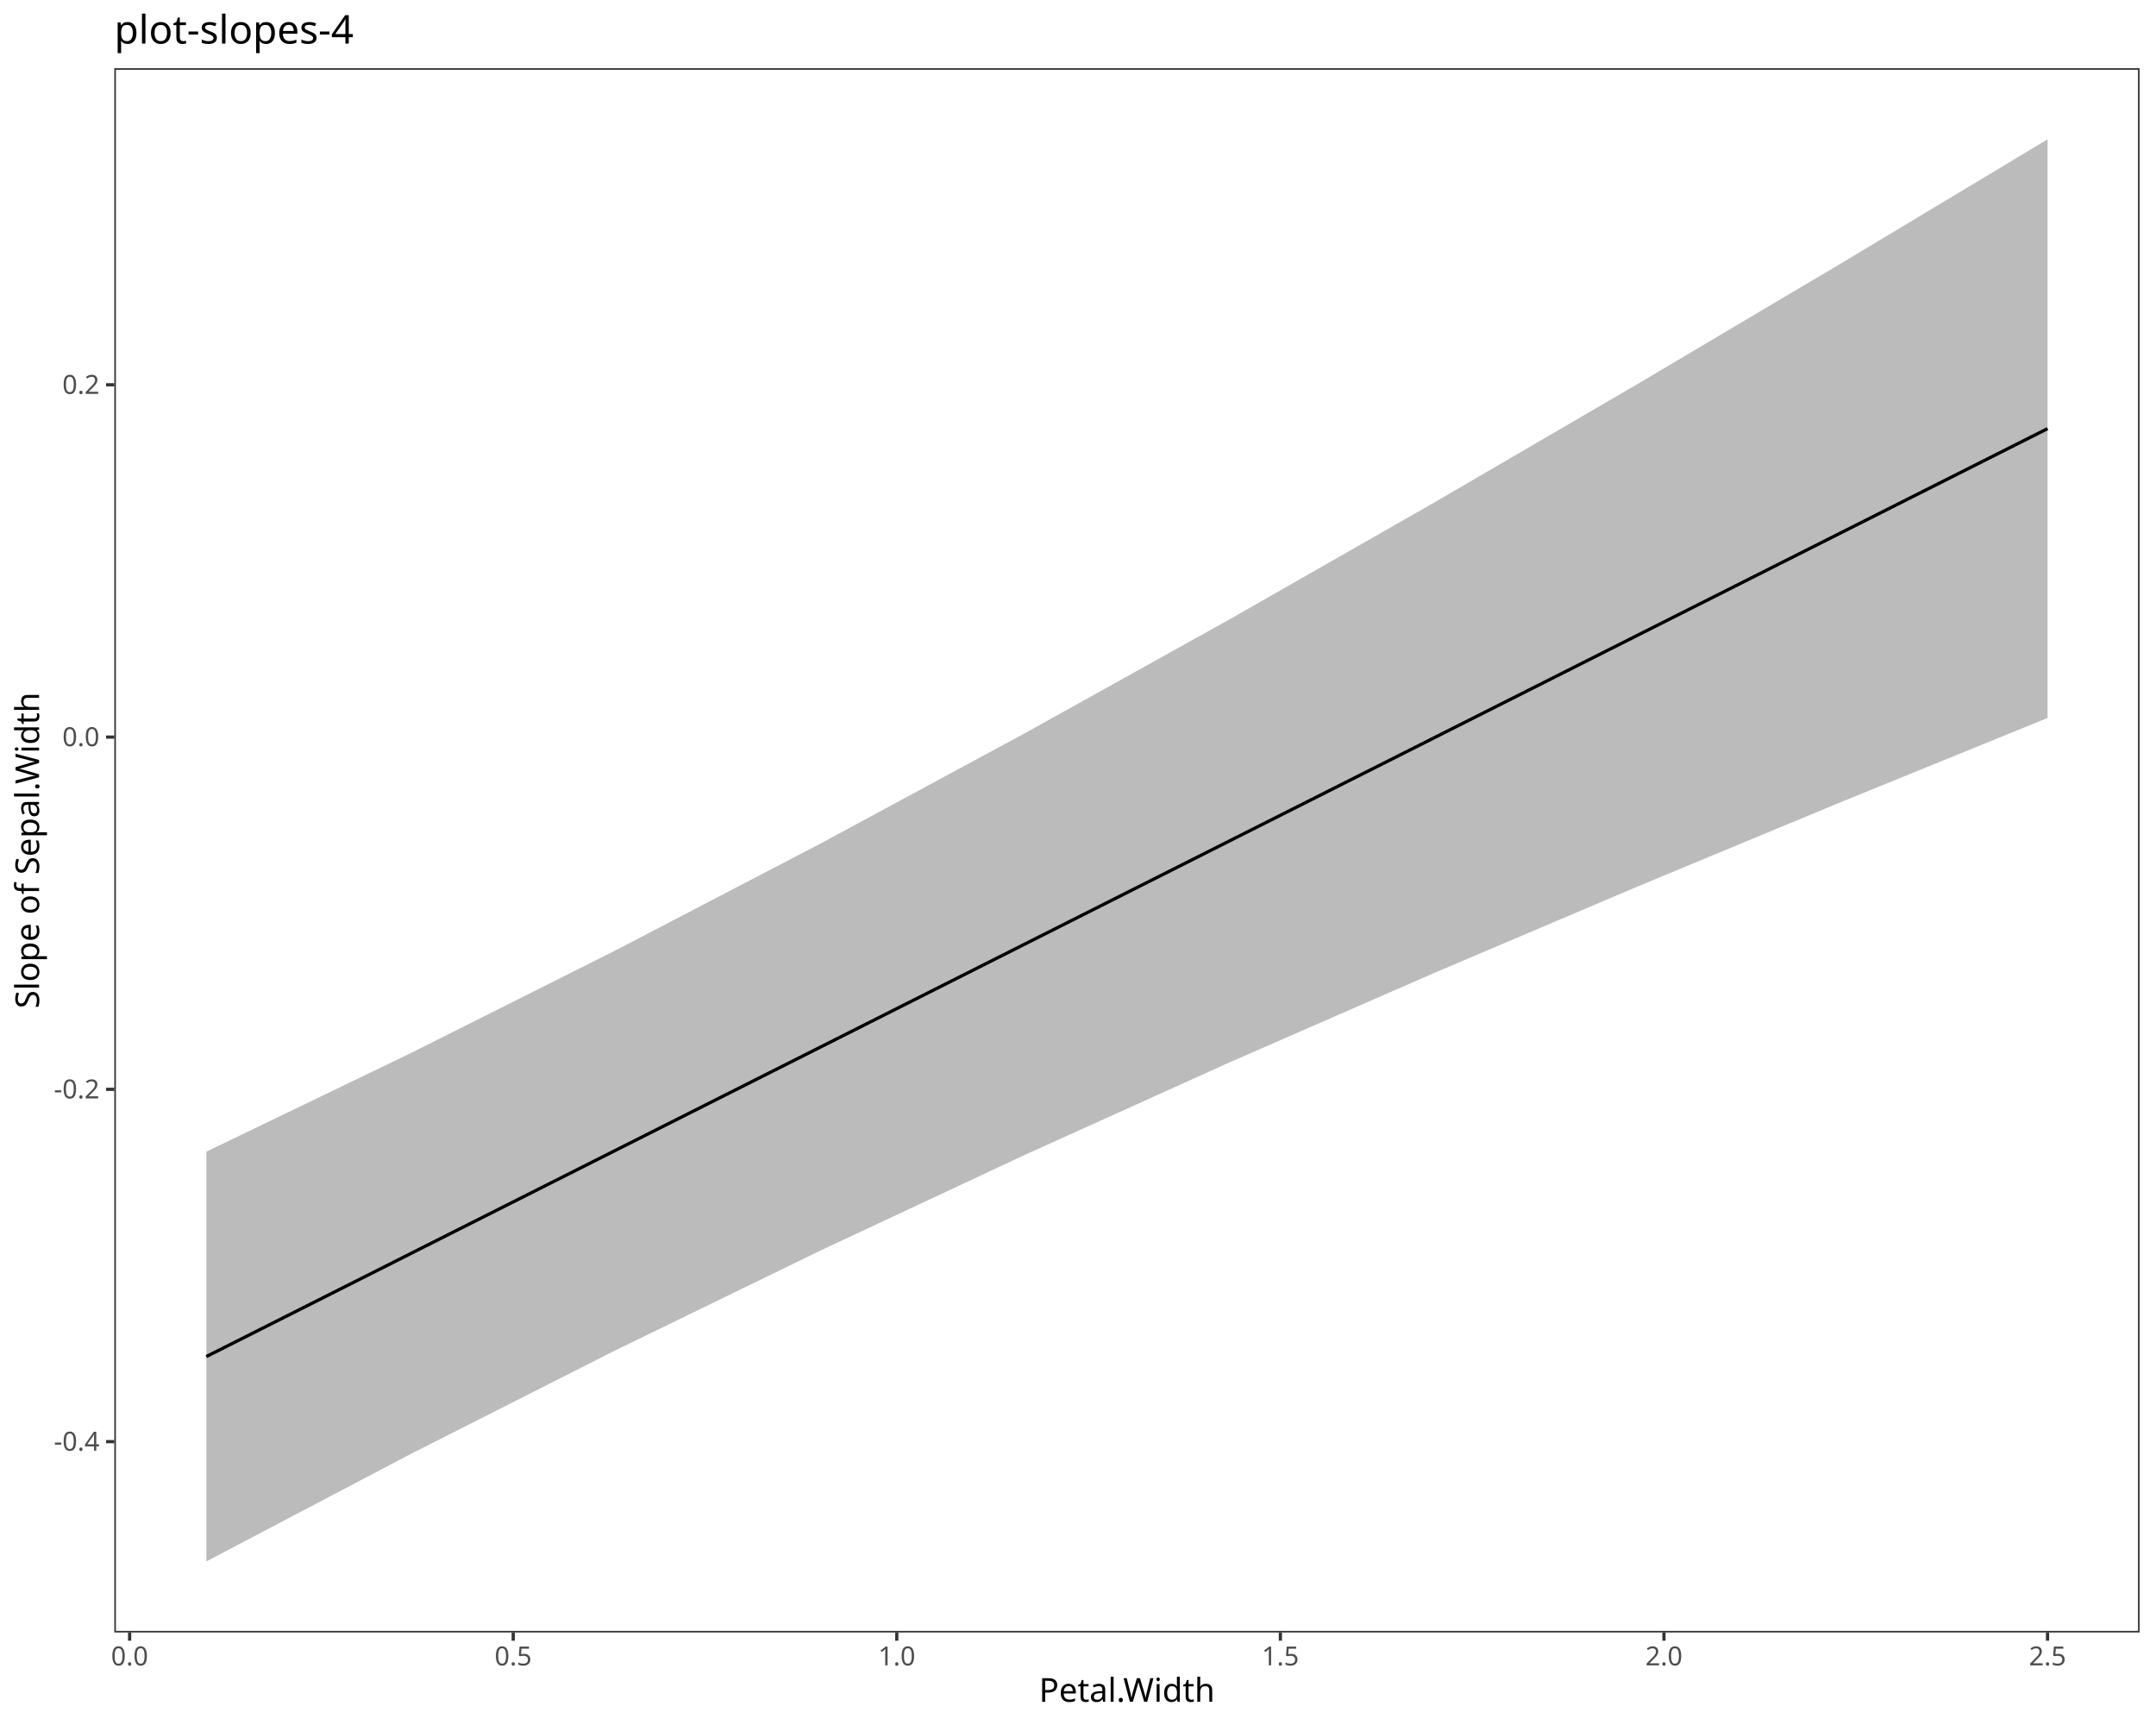
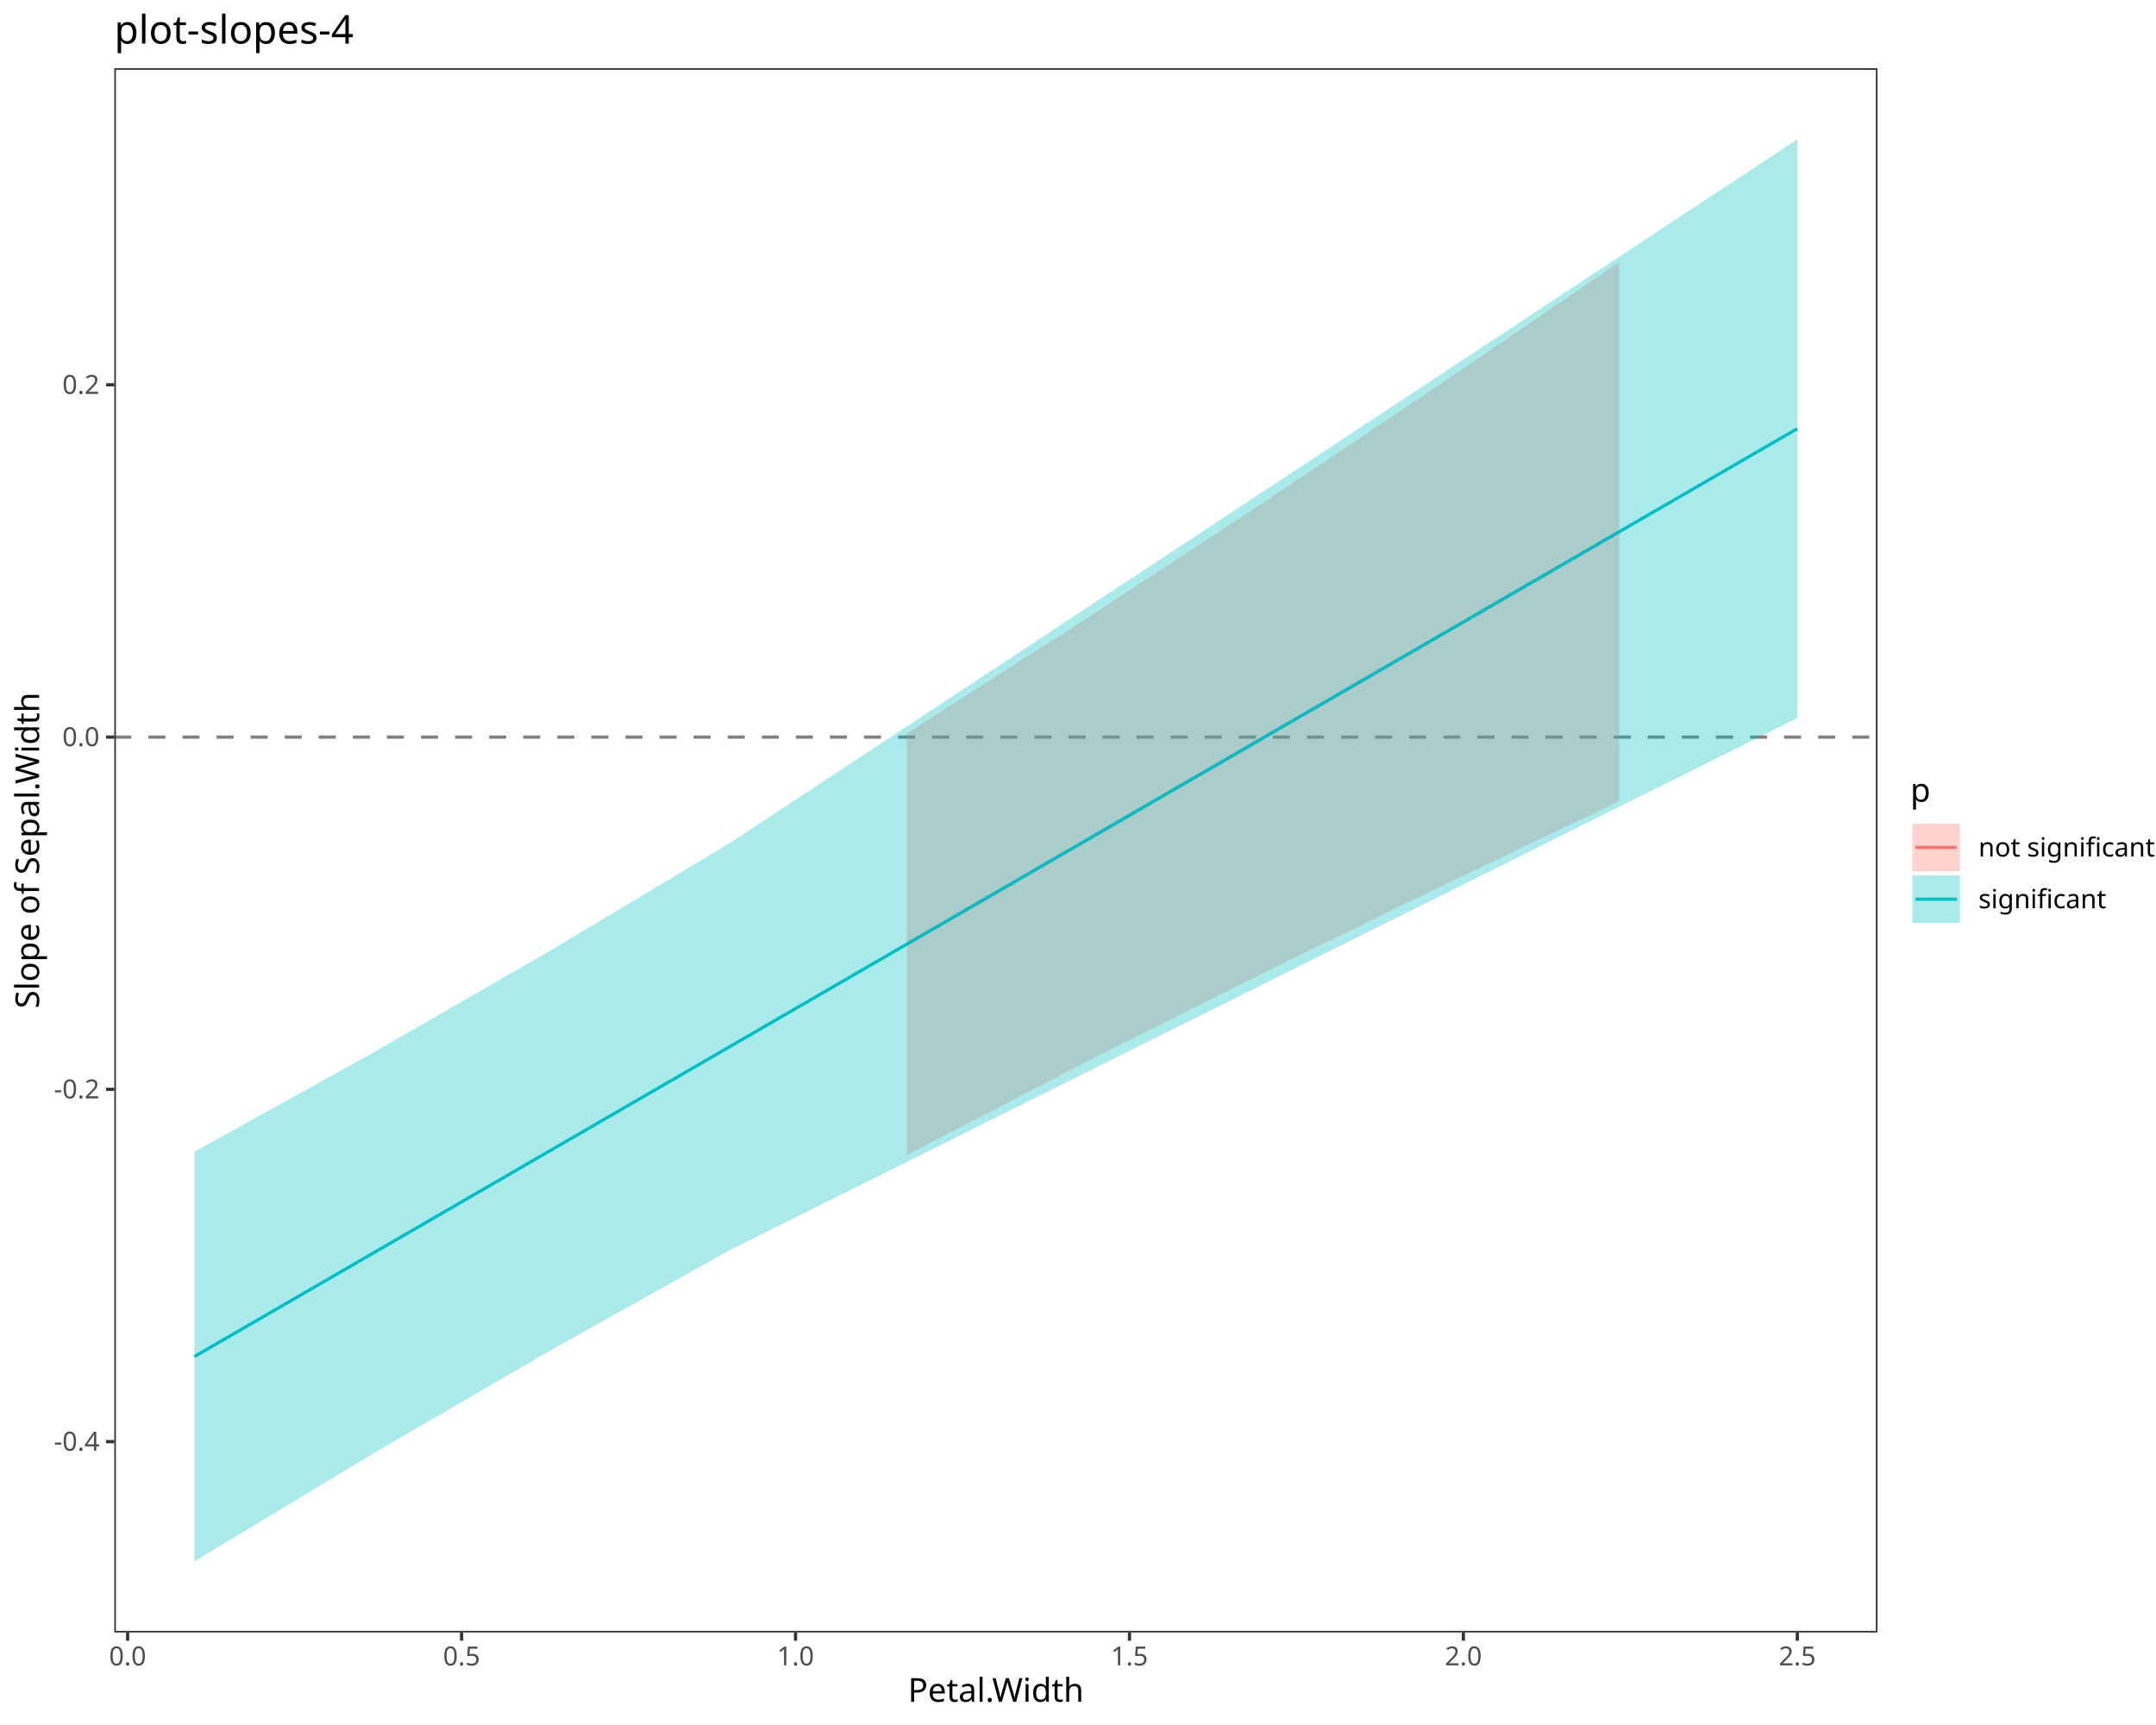
<svg xmlns="http://www.w3.org/2000/svg" class="svglite" data-engine-version="2.0" width="720.00pt" height="576.00pt" viewBox="0 0 720.00 576.00">
  <defs>
    <style type="text/css">
    .svglite line, .svglite polyline, .svglite polygon, .svglite path, .svglite rect, .svglite circle {
      fill: none;
      stroke: #000000;
      stroke-linecap: round;
      stroke-linejoin: round;
      stroke-miterlimit: 10.00;
    }
  </style>
  </defs>
  <rect width="100%" height="100%" style="stroke: none; fill: #FFFFFF;" />
  <defs>
    <clipPath id="cpMC4wMHw3MjAuMDB8MC4wMHw1NzYuMDA=">
      <rect x="0.00" y="0.00" width="720.00" height="576.00" />
    </clipPath>
  </defs>
  <g clip-path="url(#cpMC4wMHw3MjAuMDB8MC4wMHw1NzYuMDA=)">
    <rect x="0.00" y="0.00" width="720.00" height="576.00" style="stroke-width: 1.07; stroke: #FFFFFF; fill: #FFFFFF;" />
  </g>
  <defs>
-     <clipPath id="cpMzguMTd8NzE0LjUyfDIyLjc4fDU0NS4xMQ==">
-       <rect x="38.17" y="22.78" width="676.35" height="522.33" />
+     <clipPath id="cpMzguMTd8NjI2Ljk5fDIyLjc4fDU0NS4xMQ==">
+       <rect x="38.17" y="22.78" width="588.82" height="522.33" />
    </clipPath>
  </defs>
-   <g clip-path="url(#cpMzguMTd8NzE0LjUyfDIyLjc4fDU0NS4xMQ==)">
-     <rect x="38.17" y="22.78" width="676.35" height="522.33" style="stroke-width: 1.07; stroke: none; fill: #FFFFFF;" />
-     <polygon points="68.91,384.56 137.23,351.62 205.55,317.35 273.87,281.75 342.19,244.87 410.50,206.88 478.82,167.88 547.14,128.06 615.46,87.57 683.78,46.53 683.78,239.74 615.46,267.55 547.14,295.90 478.82,324.94 410.50,354.79 342.19,385.65 273.87,417.63 205.55,450.88 137.23,485.46 68.91,521.37 " style="stroke-width: 0.00; stroke: none; stroke-linecap: butt; fill: #333333; fill-opacity: 0.33;" />
-     <polyline points="68.91,384.56 137.23,351.62 205.55,317.35 273.87,281.75 342.19,244.87 410.50,206.88 478.82,167.88 547.14,128.06 615.46,87.57 683.78,46.53 " style="stroke-width: 1.07; stroke: none; stroke-linecap: butt;" />
-     <polyline points="683.78,239.74 615.46,267.55 547.14,295.90 478.82,324.94 410.50,354.79 342.19,385.65 273.87,417.63 205.55,450.88 137.23,485.46 68.91,521.37 " style="stroke-width: 1.07; stroke: none; stroke-linecap: butt;" />
-     <polyline points="68.91,452.97 137.23,418.54 205.55,384.11 273.87,349.69 342.19,315.26 410.50,280.84 478.82,246.41 547.14,211.98 615.46,177.56 683.78,143.13 " style="stroke-width: 1.07; stroke-linecap: butt;" />
-     <rect x="38.17" y="22.78" width="676.35" height="522.33" style="stroke-width: 1.07; stroke: #333333;" />
+   <g clip-path="url(#cpMzguMTd8NjI2Ljk5fDIyLjc4fDU0NS4xMQ==)">
+     <rect x="38.17" y="22.78" width="588.82" height="522.33" style="stroke-width: 1.07; stroke: none; fill: #FFFFFF;" />
+     <line x1="38.17" y1="246.12" x2="626.99" y2="246.12" style="stroke-width: 1.07; stroke: #000000; stroke-opacity: 0.50; stroke-dasharray: 5.69,5.69; stroke-linecap: butt;" />
+     <polygon points="302.84,244.87 362.32,206.88 421.79,167.88 481.27,128.06 540.75,87.57 540.75,267.55 481.27,295.90 421.79,324.94 362.32,354.79 302.84,385.65 " style="stroke-width: 0.00; stroke: none; stroke-linecap: butt; fill: #F8766D; fill-opacity: 0.33;" />
+     <polyline points="302.84,244.87 362.32,206.88 421.79,167.88 481.27,128.06 540.75,87.57 " style="stroke-width: 1.07; stroke: none; stroke-linecap: butt;" />
+     <polyline points="540.75,267.55 481.27,295.90 421.79,324.94 362.32,354.79 302.84,385.65 " style="stroke-width: 1.07; stroke: none; stroke-linecap: butt;" />
+     <polygon points="64.93,384.56 124.41,351.62 183.89,317.35 243.36,281.75 600.22,46.53 600.22,239.74 243.36,417.63 183.89,450.88 124.41,485.46 64.93,521.37 " style="stroke-width: 0.00; stroke: none; stroke-linecap: butt; fill: #00BFC4; fill-opacity: 0.33;" />
+     <polyline points="64.93,384.56 124.41,351.62 183.89,317.35 243.36,281.75 600.22,46.53 " style="stroke-width: 1.07; stroke: none; stroke-linecap: butt;" />
+     <polyline points="600.22,239.74 243.36,417.63 183.89,450.88 124.41,485.46 64.93,521.37 " style="stroke-width: 1.07; stroke: none; stroke-linecap: butt;" />
+     <polyline points="302.84,315.26 362.32,280.84 421.79,246.41 481.27,211.98 540.75,177.56 " style="stroke-width: 1.07; stroke: #F8766D; stroke-linecap: butt;" />
+     <polyline points="64.93,452.97 124.41,418.54 183.89,384.11 243.36,349.69 600.22,143.13 " style="stroke-width: 1.07; stroke: #00BFC4; stroke-linecap: butt;" />
+     <rect x="38.17" y="22.78" width="588.82" height="522.33" style="stroke-width: 1.07; stroke: #333333;" />
  </g>
  <g clip-path="url(#cpMC4wMHw3MjAuMDB8MC4wMHw1NzYuMDA=)">
    <text x="33.24" y="484.40" text-anchor="end" style="font-size: 8.80px; fill: #4D4D4D; font-family: sans;" textLength="15.16px" lengthAdjust="spacingAndGlyphs">-0.4</text>
    <text x="33.24" y="366.77" text-anchor="end" style="font-size: 8.80px; fill: #4D4D4D; font-family: sans;" textLength="15.16px" lengthAdjust="spacingAndGlyphs">-0.2</text>
    <text x="33.24" y="249.15" text-anchor="end" style="font-size: 8.80px; fill: #4D4D4D; font-family: sans;" textLength="12.23px" lengthAdjust="spacingAndGlyphs">0.0</text>
    <text x="33.24" y="131.52" text-anchor="end" style="font-size: 8.80px; fill: #4D4D4D; font-family: sans;" textLength="12.23px" lengthAdjust="spacingAndGlyphs">0.2</text>
    <polyline points="35.43,481.38 38.17,481.38 " style="stroke-width: 1.07; stroke: #333333; stroke-linecap: butt;" />
    <polyline points="35.43,363.75 38.17,363.75 " style="stroke-width: 1.07; stroke: #333333; stroke-linecap: butt;" />
    <polyline points="35.43,246.12 38.17,246.12 " style="stroke-width: 1.07; stroke: #333333; stroke-linecap: butt;" />
    <polyline points="35.43,128.49 38.17,128.49 " style="stroke-width: 1.07; stroke: #333333; stroke-linecap: butt;" />
-     <polyline points="43.29,547.85 43.29,545.11 " style="stroke-width: 1.07; stroke: #333333; stroke-linecap: butt;" />
-     <polyline points="171.39,547.85 171.39,545.11 " style="stroke-width: 1.07; stroke: #333333; stroke-linecap: butt;" />
-     <polyline points="299.49,547.85 299.49,545.11 " style="stroke-width: 1.07; stroke: #333333; stroke-linecap: butt;" />
-     <polyline points="427.58,547.85 427.58,545.11 " style="stroke-width: 1.07; stroke: #333333; stroke-linecap: butt;" />
-     <polyline points="555.68,547.85 555.68,545.11 " style="stroke-width: 1.07; stroke: #333333; stroke-linecap: butt;" />
-     <polyline points="683.78,547.85 683.78,545.11 " style="stroke-width: 1.07; stroke: #333333; stroke-linecap: butt;" />
-     <text x="43.29" y="556.10" text-anchor="middle" style="font-size: 8.80px; fill: #4D4D4D; font-family: sans;" textLength="12.23px" lengthAdjust="spacingAndGlyphs">0.0</text>
-     <text x="171.39" y="556.10" text-anchor="middle" style="font-size: 8.80px; fill: #4D4D4D; font-family: sans;" textLength="12.23px" lengthAdjust="spacingAndGlyphs">0.5</text>
-     <text x="299.49" y="556.10" text-anchor="middle" style="font-size: 8.80px; fill: #4D4D4D; font-family: sans;" textLength="12.23px" lengthAdjust="spacingAndGlyphs">1.0</text>
-     <text x="427.58" y="556.10" text-anchor="middle" style="font-size: 8.80px; fill: #4D4D4D; font-family: sans;" textLength="12.23px" lengthAdjust="spacingAndGlyphs">1.5</text>
-     <text x="555.68" y="556.10" text-anchor="middle" style="font-size: 8.80px; fill: #4D4D4D; font-family: sans;" textLength="12.23px" lengthAdjust="spacingAndGlyphs">2.0</text>
-     <text x="683.78" y="556.10" text-anchor="middle" style="font-size: 8.80px; fill: #4D4D4D; font-family: sans;" textLength="12.23px" lengthAdjust="spacingAndGlyphs">2.5</text>
-     <text x="376.34" y="568.24" text-anchor="middle" style="font-size: 11.00px; font-family: sans;" textLength="56.25px" lengthAdjust="spacingAndGlyphs">Petal.Width</text>
+     <polyline points="42.63,547.85 42.63,545.11 " style="stroke-width: 1.07; stroke: #333333; stroke-linecap: butt;" />
+     <polyline points="154.15,547.85 154.15,545.11 " style="stroke-width: 1.07; stroke: #333333; stroke-linecap: butt;" />
+     <polyline points="265.67,547.85 265.67,545.11 " style="stroke-width: 1.07; stroke: #333333; stroke-linecap: butt;" />
+     <polyline points="377.19,547.85 377.19,545.11 " style="stroke-width: 1.07; stroke: #333333; stroke-linecap: butt;" />
+     <polyline points="488.70,547.85 488.70,545.11 " style="stroke-width: 1.07; stroke: #333333; stroke-linecap: butt;" />
+     <polyline points="600.22,547.85 600.22,545.11 " style="stroke-width: 1.07; stroke: #333333; stroke-linecap: butt;" />
+     <text x="42.63" y="556.10" text-anchor="middle" style="font-size: 8.80px; fill: #4D4D4D; font-family: sans;" textLength="12.23px" lengthAdjust="spacingAndGlyphs">0.0</text>
+     <text x="154.15" y="556.10" text-anchor="middle" style="font-size: 8.80px; fill: #4D4D4D; font-family: sans;" textLength="12.23px" lengthAdjust="spacingAndGlyphs">0.5</text>
+     <text x="265.67" y="556.10" text-anchor="middle" style="font-size: 8.80px; fill: #4D4D4D; font-family: sans;" textLength="12.23px" lengthAdjust="spacingAndGlyphs">1.0</text>
+     <text x="377.19" y="556.10" text-anchor="middle" style="font-size: 8.80px; fill: #4D4D4D; font-family: sans;" textLength="12.23px" lengthAdjust="spacingAndGlyphs">1.5</text>
+     <text x="488.70" y="556.10" text-anchor="middle" style="font-size: 8.80px; fill: #4D4D4D; font-family: sans;" textLength="12.23px" lengthAdjust="spacingAndGlyphs">2.0</text>
+     <text x="600.22" y="556.10" text-anchor="middle" style="font-size: 8.80px; fill: #4D4D4D; font-family: sans;" textLength="12.23px" lengthAdjust="spacingAndGlyphs">2.5</text>
+     <text x="332.58" y="568.24" text-anchor="middle" style="font-size: 11.00px; font-family: sans;" textLength="56.25px" lengthAdjust="spacingAndGlyphs">Petal.Width</text>
    <text transform="translate(13.05,283.95) rotate(-90)" text-anchor="middle" style="font-size: 11.00px; font-family: sans;" textLength="102.73px" lengthAdjust="spacingAndGlyphs">Slope of Sepal.Width</text>
+     <rect x="637.95" y="259.00" width="76.57" height="49.89" style="stroke-width: 1.07; stroke: none; fill: #FFFFFF;" />
+     <text x="637.95" y="267.71" style="font-size: 11.00px; font-family: sans;" textLength="6.12px" lengthAdjust="spacingAndGlyphs">p</text>
+     <rect x="637.95" y="274.33" width="17.28" height="17.28" style="stroke-width: 1.07; stroke: none; fill: #FFFFFF;" />
+     <rect x="638.66" y="275.04" width="15.86" height="15.86" style="stroke-width: 1.07; stroke: none; stroke-linecap: butt; stroke-linejoin: miter; fill: #F8766D; fill-opacity: 0.33;" />
+     <line x1="639.68" y1="282.97" x2="653.50" y2="282.97" style="stroke-width: 1.07; stroke: #F8766D; stroke-linecap: butt;" />
+     <rect x="637.95" y="291.61" width="17.28" height="17.28" style="stroke-width: 1.07; stroke: none; fill: #FFFFFF;" />
+     <rect x="638.66" y="292.32" width="15.86" height="15.86" style="stroke-width: 1.07; stroke: none; stroke-linecap: butt; stroke-linejoin: miter; fill: #00BFC4; fill-opacity: 0.33;" />
+     <line x1="639.68" y1="300.25" x2="653.50" y2="300.25" style="stroke-width: 1.07; stroke: #00BFC4; stroke-linecap: butt;" />
+     <text x="660.71" y="286.00" style="font-size: 8.80px; font-family: sans;" textLength="53.81px" lengthAdjust="spacingAndGlyphs">not significant</text>
+     <text x="660.71" y="303.28" style="font-size: 8.80px; font-family: sans;" textLength="39.14px" lengthAdjust="spacingAndGlyphs">significant</text>
    <text x="38.17" y="14.56" style="font-size: 13.20px; font-family: sans;" textLength="75.58px" lengthAdjust="spacingAndGlyphs">plot-slopes-4</text>
  </g>
</svg>
